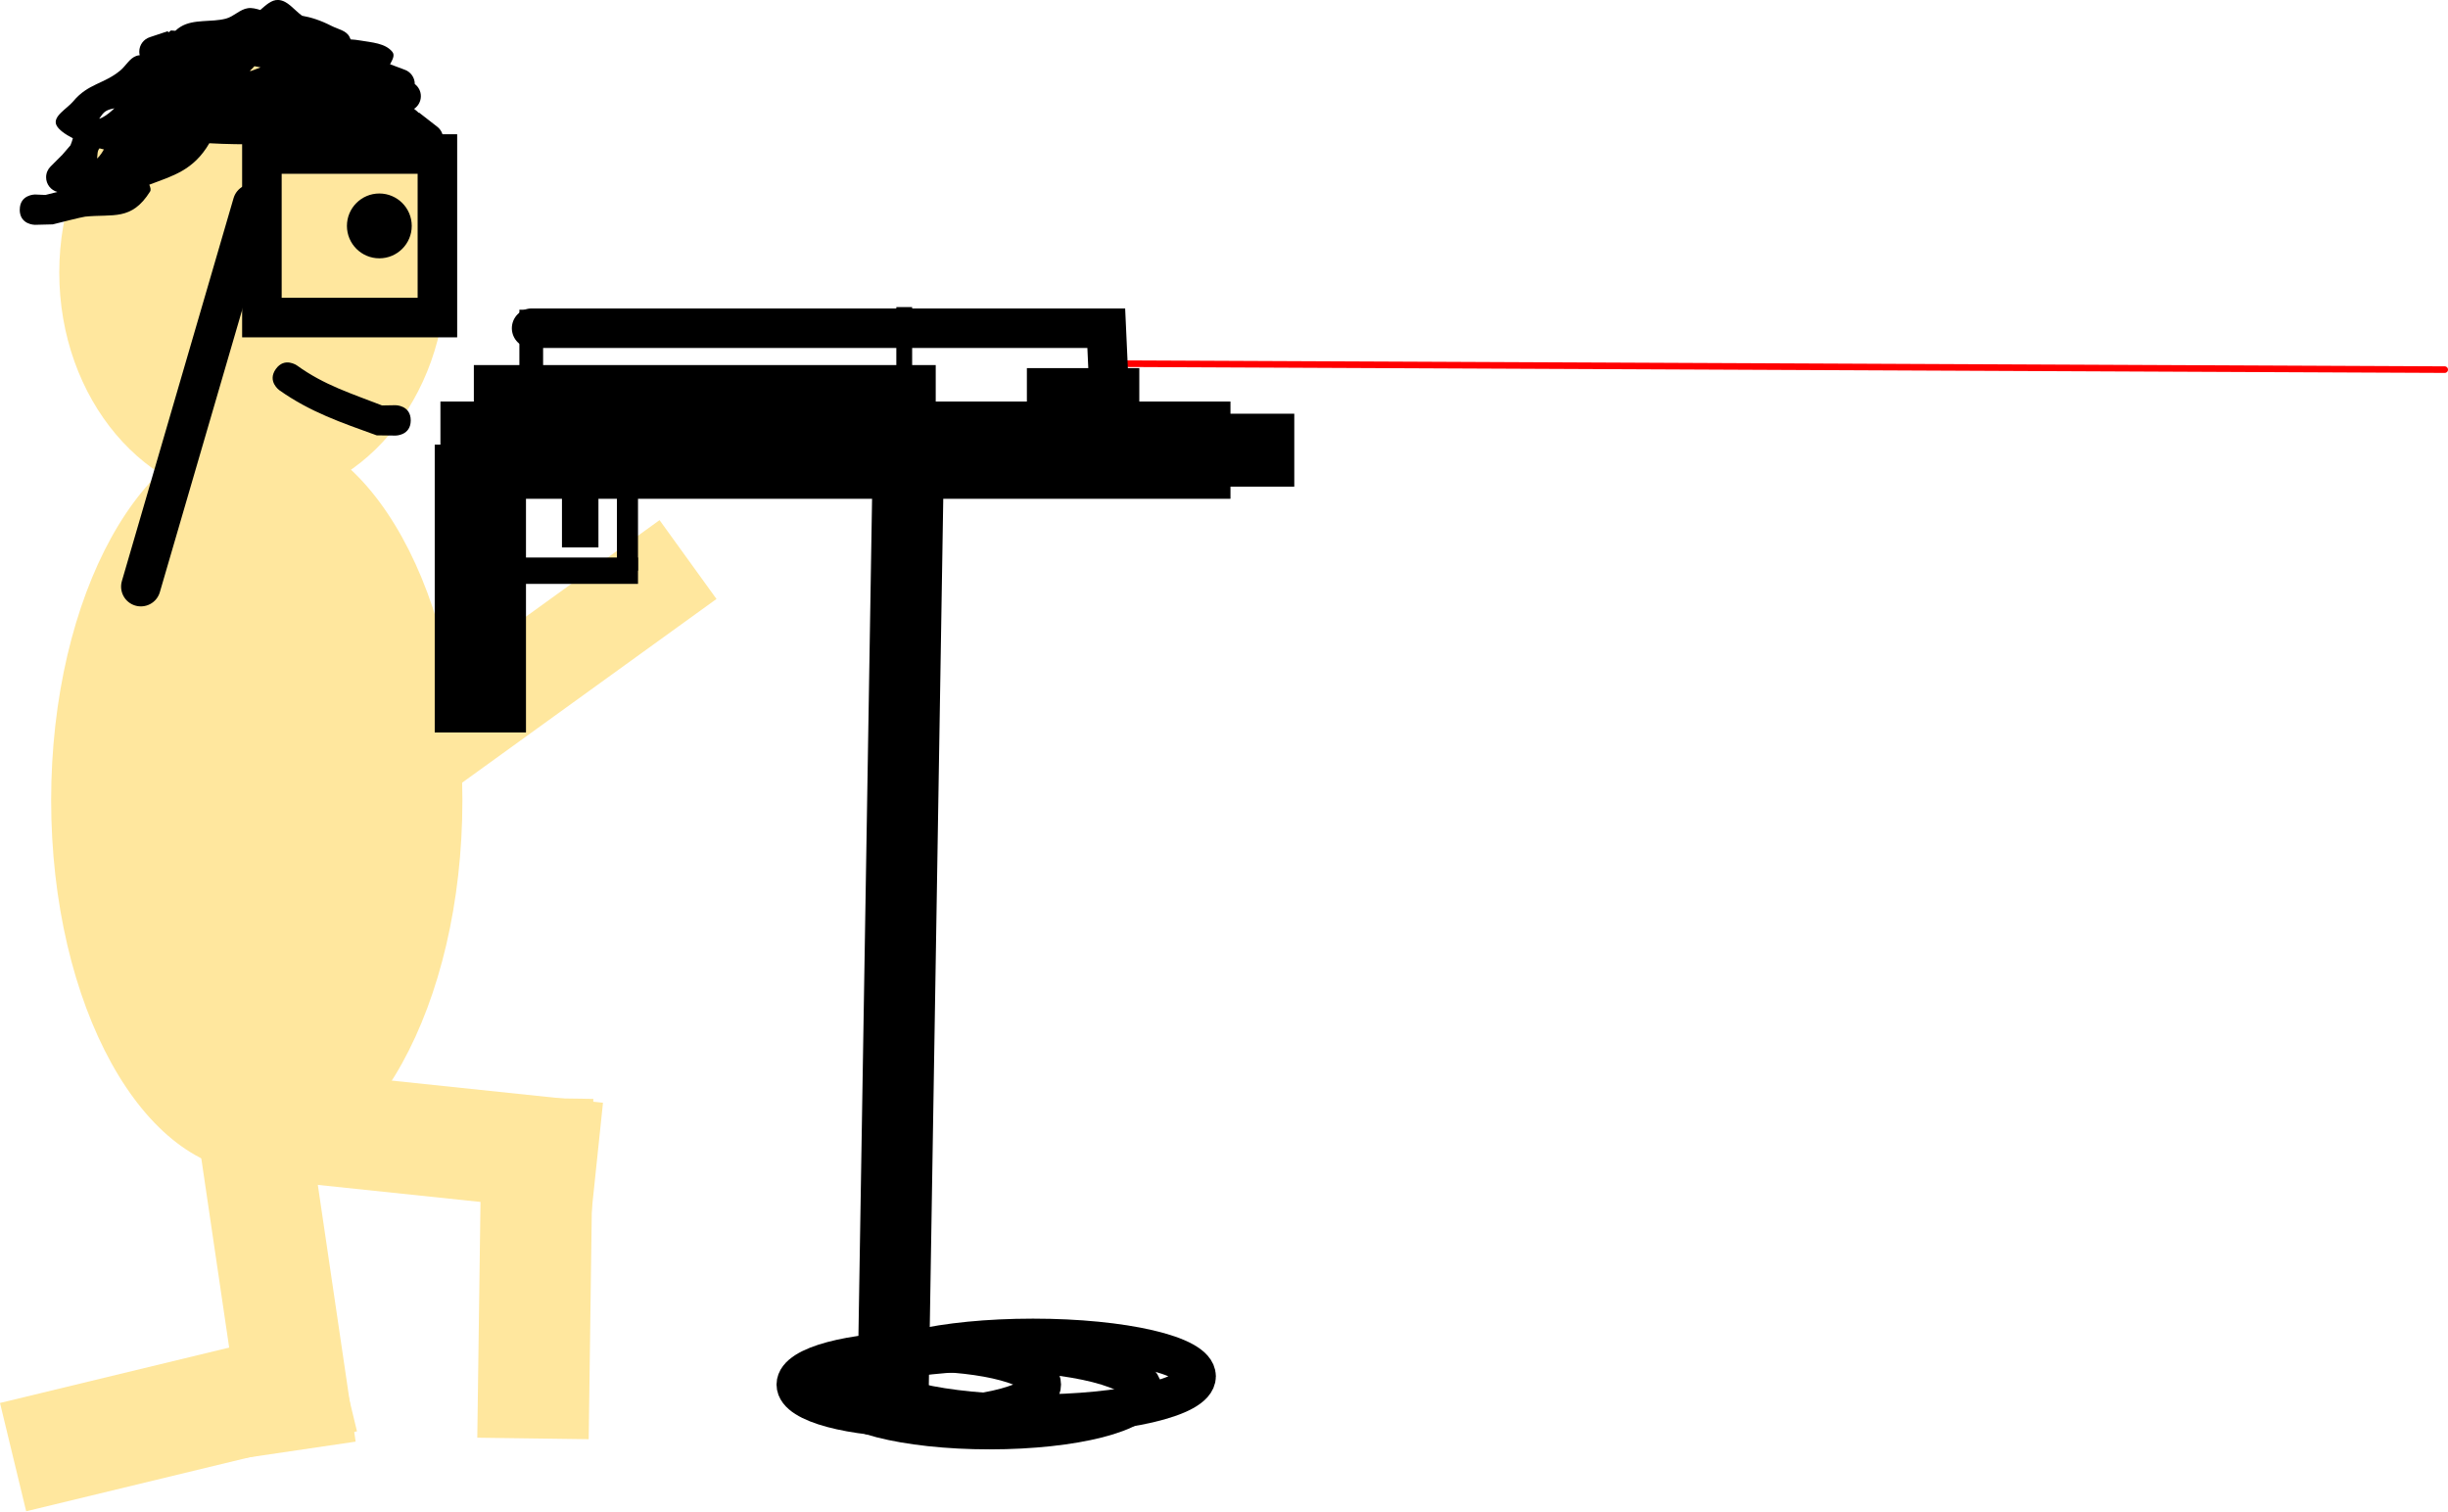
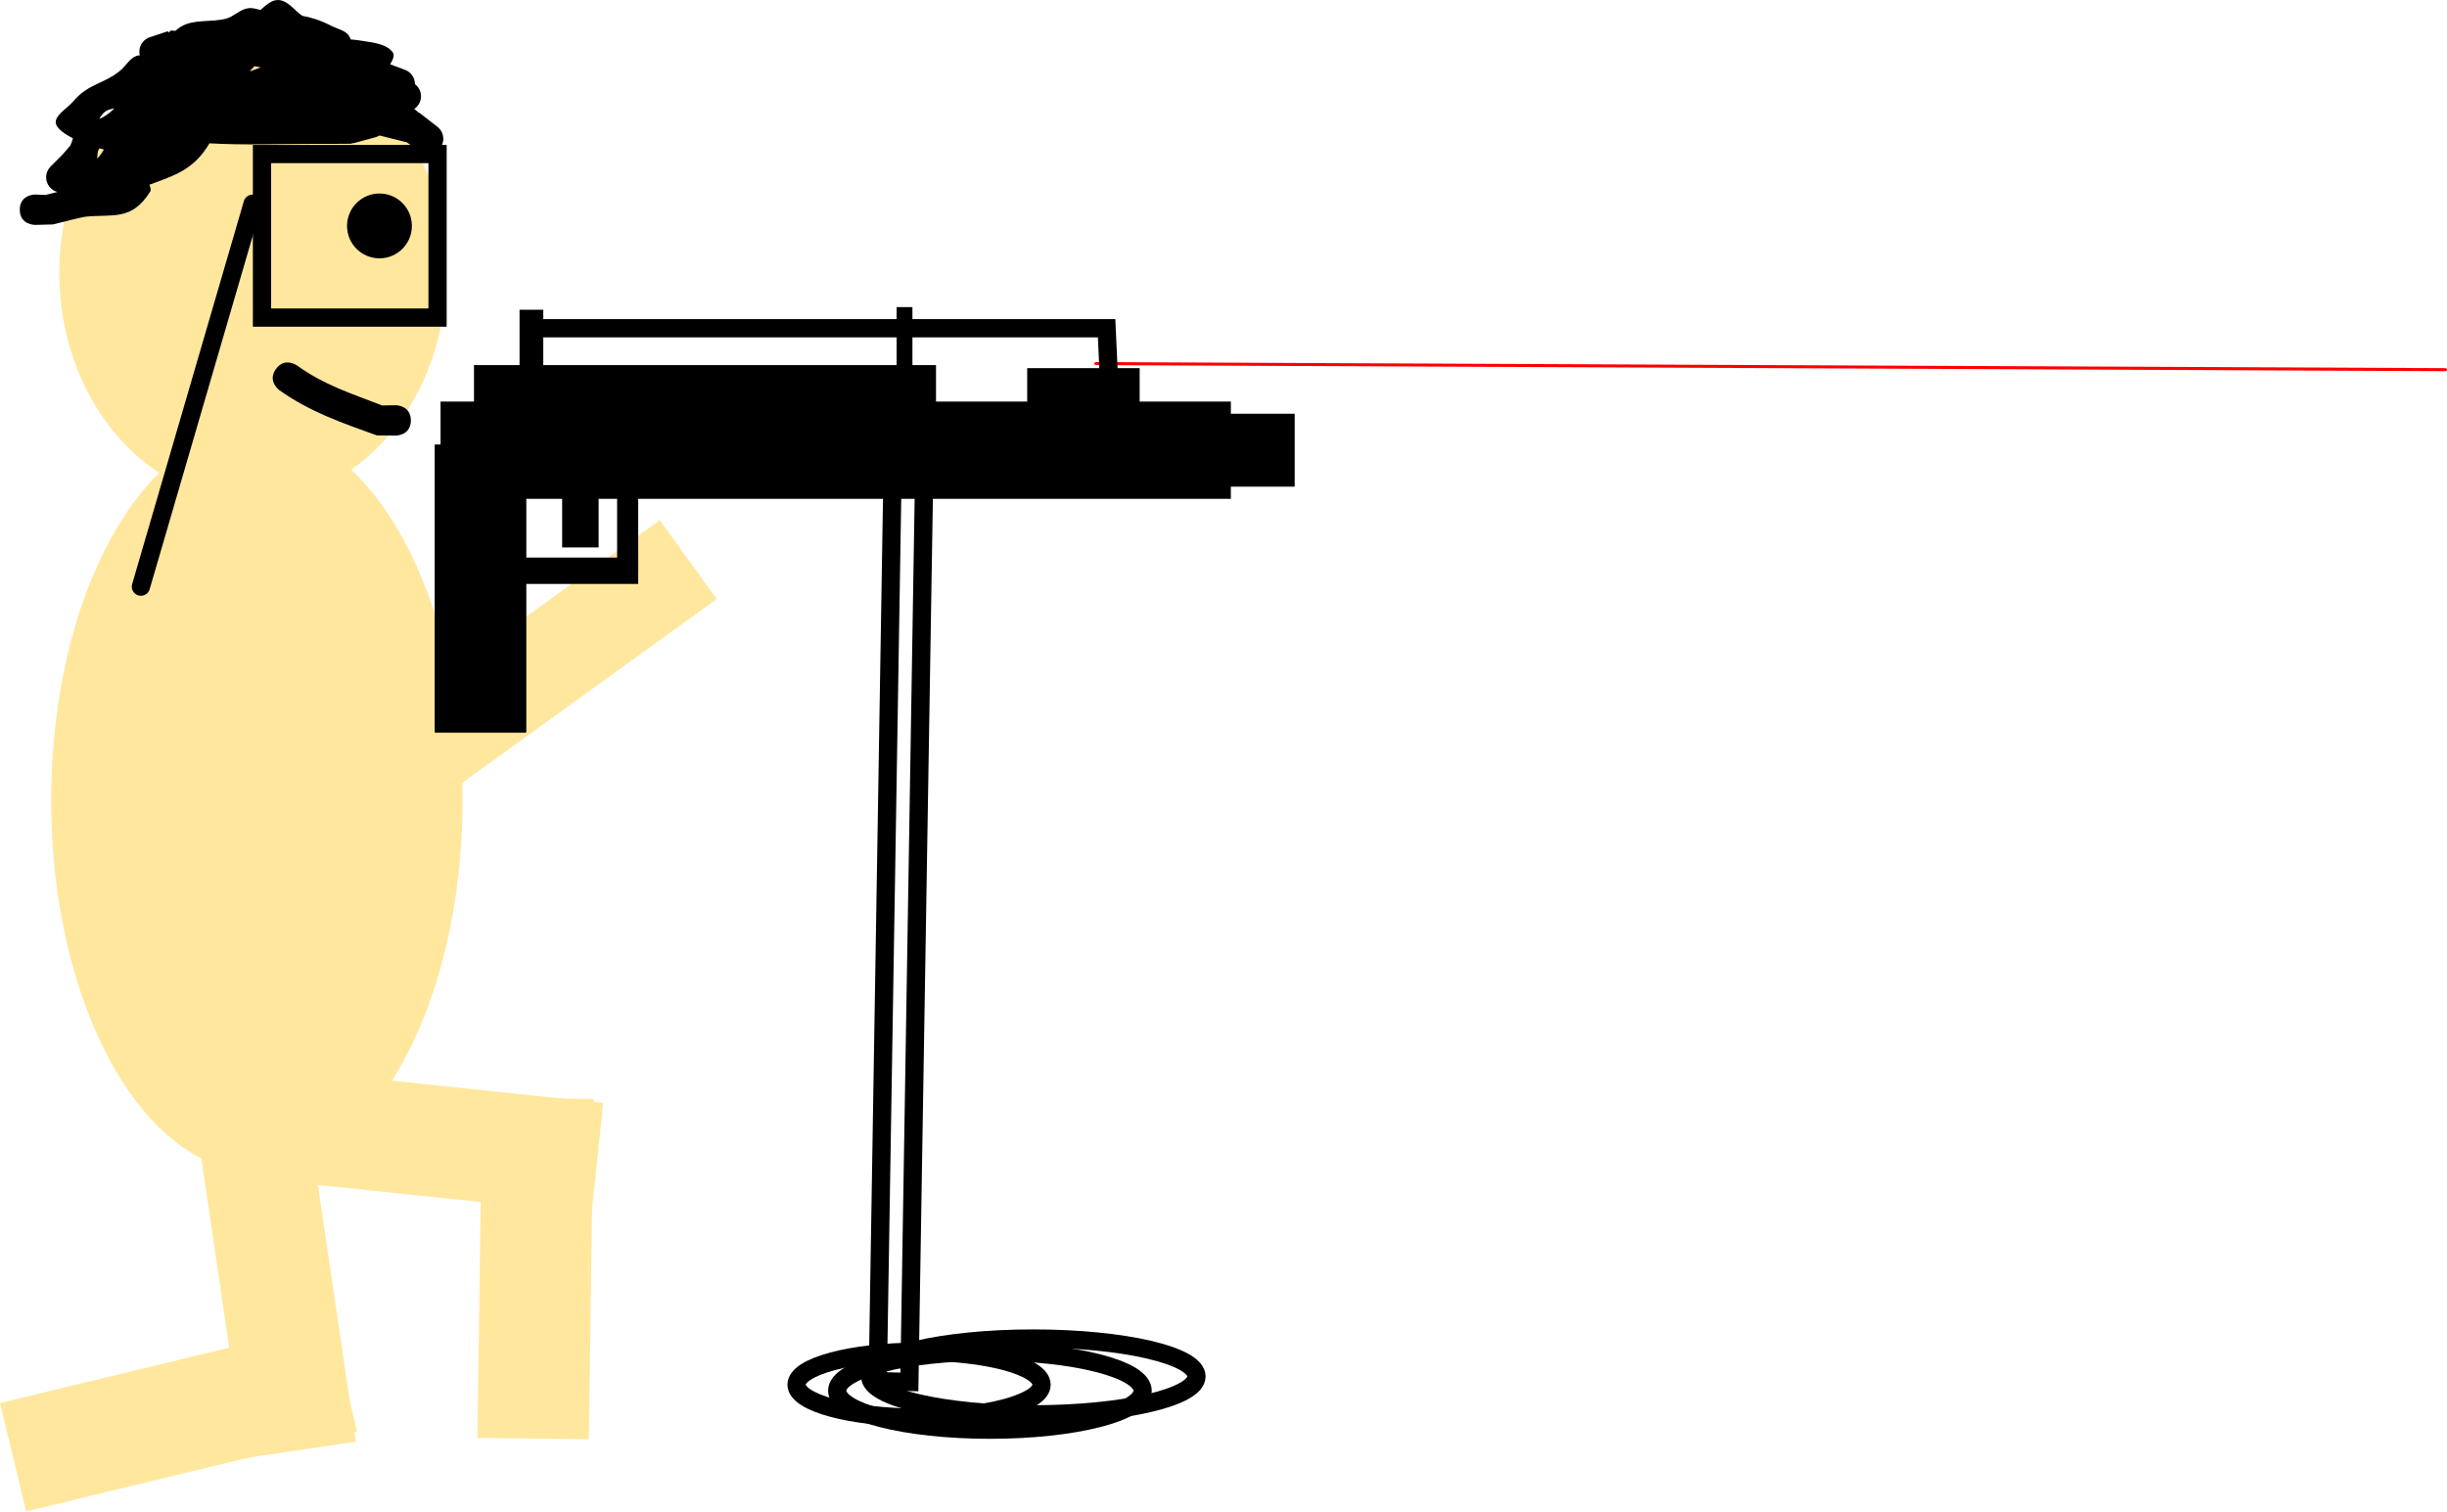
- <svg xmlns="http://www.w3.org/2000/svg" version="1.1" width="185.737" height="114.655" viewBox="0,0,185.737,114.655">
-   <g transform="translate(-221.1127,-126.5822)">
+ <svg xmlns="http://www.w3.org/2000/svg" version="1.1" width="402.643" height="248.732" viewBox="0,0,402.643,248.732">
+   <g transform="translate(-59.34081,-48.15563)">
    <g data-paper-data="{&quot;isPaintingLayer&quot;:true}" fill-rule="nonzero" stroke-linejoin="miter" stroke-miterlimit="10" stroke-dasharray="" stroke-dashoffset="0" style="mix-blend-mode: normal">
-       <path d="M225.61,147.256c0,-9.592 6.572,-17.368 14.678,-17.368c8.107,0 14.678,7.776 14.678,17.368c0,9.592 -6.572,17.368 -14.678,17.368c-8.107,0 -14.678,-7.776 -14.678,-17.368z" fill="#ffe79e" stroke="none" stroke-width="NaN" stroke-linecap="butt" />
-       <path d="M247.435,143.721c0,-1.358 1.101,-2.459 2.459,-2.459c1.358,0 2.459,1.101 2.459,2.459c0,1.358 -1.101,2.459 -2.459,2.459c-1.358,0 -2.459,-1.101 -2.459,-2.459z" fill="#000000" stroke="none" stroke-width="0" stroke-linecap="butt" />
-       <path d="M222.613,142.491c0,-1.153 1.153,-1.153 1.153,-1.153l0.796,0.034c0.18,-0.045 0.52,-0.132 0.904,-0.227c-0.492,-0.131 -0.855,-0.58 -0.855,-1.114c0,-0.318 0.129,-0.607 0.338,-0.815l0.896,-0.896c0.204,-0.237 0.409,-0.475 0.613,-0.712c0.075,-0.168 0.129,-0.352 0.184,-0.536c-0.607,-0.309 -1.08,-0.654 -1.244,-0.987c-0.329,-0.666 0.804,-1.253 1.279,-1.824c1.121,-1.344 2.317,-1.295 3.567,-2.334c0.424,-0.352 0.704,-0.933 1.226,-1.108c0.079,-0.027 0.161,-0.04 0.243,-0.044c-0.021,-0.088 -0.033,-0.18 -0.033,-0.274c0,-0.519 0.342,-0.957 0.813,-1.102l1.358,-0.453l0.034,0.103l0.197,-0.155c0.112,0.009 0.224,0.017 0.336,0.024c0.126,-0.119 0.262,-0.225 0.411,-0.314c0.996,-0.595 2.304,-0.314 3.426,-0.609c0.593,-0.156 1.054,-0.702 1.661,-0.791c0.317,-0.046 0.629,0.041 0.943,0.135c0.426,-0.358 0.847,-0.786 1.371,-0.759c0.704,0.036 1.194,0.753 1.765,1.167c0.014,0.01 0.028,0.02 0.043,0.03c0.687,0.124 1.373,0.335 2.231,0.773c0.467,0.239 1.109,0.344 1.35,0.81c0.036,0.069 0.069,0.14 0.099,0.211c0.239,0.013 0.489,0.041 0.753,0.087c0.841,0.146 1.879,0.194 2.412,0.861c0.207,0.26 0.009,0.592 -0.175,0.936l1.103,0.414c0.45,0.157 0.773,0.585 0.773,1.089c0.28,0.21 0.461,0.545 0.461,0.922c0,0.4 -0.204,0.753 -0.514,0.96c0.073,0.056 0.148,0.116 0.223,0.182c0.046,0.04 0.091,0.082 0.134,0.125l0.019,-0.024l1.374,1.069c0.276,0.211 0.454,0.543 0.454,0.917c0,0.637 -0.516,1.153 -1.153,1.153c-0.255,0 -0.49,-0.083 -0.681,-0.223l-0.93,-0.664c-0.688,-0.16 -1.382,-0.356 -2.08,-0.52c-0.102,0.064 -0.214,0.113 -0.334,0.142l-1.667,0.455l-0.008,-0.028c-0.047,0.02 -0.095,0.04 -0.143,0.058c-0.033,0.013 -2.631,0.01 -2.92,0.01c-2.599,0 -5.225,0.108 -7.824,-0.042c-1.209,2.071 -2.784,2.47 -4.555,3.145c0.074,0.188 0.149,0.377 0.056,0.524c-1.413,2.238 -2.799,1.682 -4.92,1.899c-0.249,0.025 -2.208,0.524 -2.459,0.587l-1.355,0.034c0,0 -1.153,0 -1.153,-1.153zM240.886,131.695c-0.156,-0.031 -0.313,-0.062 -0.47,-0.09c-0.105,0.126 -0.226,0.245 -0.356,0.358h0.111c0.238,-0.09 0.476,-0.179 0.715,-0.267zM229.136,135.018c-0.209,0.129 -0.343,0.356 -0.492,0.562c0.009,0.002 0.018,0.003 0.027,0.005c0.079,-0.028 0.155,-0.061 0.228,-0.1c0.334,-0.178 0.62,-0.424 0.894,-0.689c-0.231,0.049 -0.46,0.1 -0.657,0.222zM228.479,138.61c0.053,-0.047 0.107,-0.102 0.161,-0.165c0.138,-0.16 0.251,-0.34 0.355,-0.525c-0.109,-0.026 -0.22,-0.054 -0.332,-0.084c-0.176,0.184 -0.151,0.498 -0.185,0.774z" fill="#000000" stroke="none" stroke-width="0.5" stroke-linecap="butt" />
-       <path d="M252.277,158.476c0,1.153 -1.153,1.153 -1.153,1.153l-1.435,-0.018c-2.678,-0.971 -5.026,-1.759 -7.381,-3.424c0,0 -0.938,-0.67 -0.268,-1.608c0.67,-0.938 1.608,-0.268 1.608,-0.268c2.063,1.491 4.126,2.124 6.452,3.031l1.024,-0.018c0,0 1.153,0 1.153,1.153z" fill="#000000" stroke="none" stroke-width="0.5" stroke-linecap="butt" />
-       <path d="M256.196,187.295c0,15.577 -6.985,28.204 -15.601,28.204c-8.616,0 -15.601,-12.627 -15.601,-28.204c0,-15.577 6.985,-28.204 15.601,-28.204c8.616,0 15.601,12.627 15.601,28.204z" fill="#ffe79e" stroke="none" stroke-width="0" stroke-linecap="butt" />
-       <path d="M251.551,189.302l-4.32,-5.981l23.924,-17.278l4.32,5.981z" fill="#ffe79e" stroke="none" stroke-width="0" stroke-linecap="butt" />
-       <path d="M239.733,237.187l-3.763,-25.546l8.363,-1.232l3.763,25.546z" fill="#ffe79e" stroke="none" stroke-width="0" stroke-linecap="butt" />
-       <path d="M221.113,233.021l25.099,-6.066l1.986,8.217l-25.099,6.066z" fill="#ffe79e" stroke="none" stroke-width="0" stroke-linecap="butt" />
-       <path d="M265.982,218.652l-25.681,-2.692l0.881,-8.407l25.681,2.692z" fill="#ffe79e" stroke="none" stroke-width="0" stroke-linecap="butt" />
-       <path d="M257.326,235.656l0.351,-25.819l8.453,0.115l-0.351,25.819z" fill="#ffe79e" stroke="none" stroke-width="0" stroke-linecap="butt" />
-       <path d="M254.098,182.145v-21.825h6.917v21.825z" fill="#000000" stroke="none" stroke-width="0" stroke-linecap="butt" />
-       <path d="M254.529,164.424v-7.378h59.943v7.378z" fill="#000000" stroke="none" stroke-width="0" stroke-linecap="butt" />
-       <path d="M263.751,168.113v-7.378h2.767v7.378z" fill="#000000" stroke="none" stroke-width="0" stroke-linecap="butt" />
-       <path d="M254.098,182.145v-21.825h6.917v21.825z" fill="#000000" stroke="none" stroke-width="0" stroke-linecap="butt" />
-       <path d="M257.065,161.657v-7.378h35.044v7.378z" fill="#000000" stroke="none" stroke-width="0" stroke-linecap="butt" />
-       <path d="M299.025,161.888v-7.378h8.53v7.378z" fill="#000000" stroke="none" stroke-width="0" stroke-linecap="butt" />
-       <path d="M313.55,163.502v-5.533h5.764v5.533z" fill="#000000" stroke="none" stroke-width="0" stroke-linecap="butt" />
-       <path d="M406.6,154.625l-102.365,-0.461" fill="none" stroke="#ff0000" stroke-width="0.5" stroke-linecap="round" />
-       <path d="M258.52,170.88v-2h11v2z" fill="#000000" stroke="none" stroke-width="NaN" stroke-linecap="butt" />
-       <path d="M267.92,169.88v-9.4h1.6v9.4z" fill="#000000" stroke="none" stroke-width="0" stroke-linecap="butt" />
-       <path d="M260.52,156.08v-6h1.8v6z" fill="#000000" stroke="none" stroke-width="0" stroke-linecap="butt" />
-       <path d="M289.12,155.48v-5.6h1.2v5.6z" fill="#000000" stroke="none" stroke-width="0" stroke-linecap="butt" />
-       <path d="M240.984,150.675v-12.408h13.316v12.408z" fill="none" stroke="#000000" stroke-width="3" stroke-linecap="butt" />
-       <path d="M231.8,171.087l8.474,-29.053" fill="none" stroke="#000000" stroke-width="3" stroke-linecap="round" />
-       <path d="M261.448,151.483h43.6l0.2,4.4" fill="none" stroke="#000000" stroke-width="3" stroke-linecap="round" />
-       <path d="M287.689,231.358l1.119,-68.694l2.4,0.059l-1.119,68.694z" fill="none" stroke="#000000" stroke-width="3" stroke-linecap="butt" />
-       <path d="M300.115,231.624c0,1.381 -4.16,2.5 -9.292,2.5c-5.132,0 -9.292,-1.119 -9.292,-2.5c0,-1.381 4.16,-2.5 9.292,-2.5c5.132,0 9.292,1.119 9.292,2.5z" fill="none" stroke="#000000" stroke-width="3" stroke-linecap="butt" />
-       <path d="M307.781,232.083c0,1.634 -5.186,2.958 -11.583,2.958c-6.397,0 -11.583,-1.324 -11.583,-2.958c0,-1.634 5.186,-2.958 11.583,-2.958c6.397,0 11.583,1.324 11.583,2.958z" fill="none" stroke="#000000" stroke-width="3" stroke-linecap="butt" />
-       <path d="M287.115,230.999c0,-1.588 5.54,-2.875 12.375,-2.875c6.835,0 12.375,1.287 12.375,2.875c0,1.588 -5.54,2.875 -12.375,2.875c-6.835,0 -12.375,-1.287 -12.375,-2.875z" fill="none" stroke="#000000" stroke-width="3" stroke-linecap="butt" />
+       <path d="M69.097,93.005c0,-20.809 14.257,-37.678 31.843,-37.678c17.586,0 31.843,16.869 31.843,37.678c0,20.809 -14.257,37.678 -31.843,37.678c-17.586,0 -31.843,-16.869 -31.843,-37.678z" fill="#ffe79e" stroke="none" stroke-width="NaN" stroke-linecap="butt" />
+       <path d="M116.445,85.336c0,-2.946 2.389,-5.335 5.335,-5.335c2.946,0 5.335,2.389 5.335,5.335c0,2.946 -2.389,5.335 -5.335,5.335c-2.946,0 -5.335,-2.389 -5.335,-5.335z" fill="#000000" stroke="none" stroke-width="0" stroke-linecap="butt" />
+       <path d="M62.595,82.668c0,-2.501 2.501,-2.501 2.501,-2.501l1.728,0.075c0.391,-0.098 1.127,-0.285 1.961,-0.492c-1.068,-0.285 -1.854,-1.259 -1.854,-2.416c0,-0.691 0.28,-1.316 0.732,-1.768l1.945,-1.945c0.443,-0.515 0.886,-1.03 1.33,-1.545c0.164,-0.364 0.281,-0.763 0.399,-1.162c-1.316,-0.67 -2.342,-1.419 -2.699,-2.14c-0.714,-1.444 1.744,-2.719 2.776,-3.956c2.433,-2.916 5.027,-2.809 7.739,-5.063c0.919,-0.764 1.527,-2.024 2.66,-2.403c0.172,-0.058 0.349,-0.087 0.528,-0.096c-0.046,-0.19 -0.071,-0.389 -0.071,-0.594c0,-1.125 0.743,-2.076 1.765,-2.391l2.946,-0.982l0.075,0.224l0.428,-0.335c0.242,0.019 0.485,0.036 0.728,0.051c0.274,-0.257 0.568,-0.488 0.891,-0.681c2.16,-1.29 4.998,-0.682 7.431,-1.321c1.287,-0.338 2.287,-1.523 3.603,-1.715c0.687,-0.101 1.365,0.089 2.045,0.294c0.923,-0.776 1.837,-1.704 2.975,-1.646c1.528,0.079 2.59,1.635 3.829,2.532c0.031,0.022 0.061,0.044 0.092,0.066c1.491,0.268 2.978,0.727 4.839,1.677c1.014,0.517 2.406,0.746 2.928,1.757c0.078,0.151 0.149,0.304 0.214,0.459c0.519,0.028 1.061,0.09 1.634,0.189c1.824,0.318 4.077,0.42 5.232,1.868c0.45,0.564 0.02,1.285 -0.379,2.03l2.393,0.897c0.977,0.34 1.677,1.269 1.677,2.362c0.607,0.456 1,1.183 1,2.001c0,0.868 -0.443,1.633 -1.115,2.082c0.159,0.121 0.321,0.252 0.484,0.394c0.1,0.087 0.197,0.178 0.291,0.27l0.041,-0.052l2.981,2.318c0.599,0.457 0.986,1.178 0.986,1.99c0,1.381 -1.12,2.501 -2.501,2.501c-0.553,0 -1.063,-0.179 -1.477,-0.483l-2.017,-1.441c-1.493,-0.347 -2.997,-0.773 -4.512,-1.127c-0.221,0.139 -0.465,0.244 -0.725,0.309l-3.615,0.986l-0.016,-0.06c-0.102,0.044 -0.205,0.086 -0.31,0.126c-0.071,0.027 -5.707,0.022 -6.334,0.022c-5.638,0 -11.335,0.234 -16.972,-0.091c-2.623,4.493 -6.039,5.358 -9.881,6.823c0.161,0.407 0.323,0.817 0.122,1.136c-3.066,4.855 -6.072,3.65 -10.674,4.12c-0.54,0.055 -4.79,1.138 -5.335,1.274l-2.941,0.075c0,0 -2.501,0 -2.501,-2.501zM102.237,59.248c-0.339,-0.068 -0.679,-0.134 -1.021,-0.196c-0.228,0.273 -0.49,0.531 -0.771,0.776h0.24c0.517,-0.195 1.034,-0.388 1.552,-0.58zM76.747,66.457c-0.454,0.28 -0.745,0.772 -1.066,1.219c0.02,0.003 0.039,0.007 0.059,0.011c0.171,-0.061 0.336,-0.131 0.495,-0.216c0.724,-0.387 1.346,-0.92 1.939,-1.495c-0.501,0.106 -0.997,0.217 -1.426,0.482zM75.322,74.248c0.116,-0.102 0.233,-0.221 0.35,-0.357c0.299,-0.348 0.544,-0.737 0.771,-1.139c-0.237,-0.056 -0.477,-0.117 -0.72,-0.183c-0.383,0.399 -0.328,1.08 -0.401,1.679z" fill="#000000" stroke="none" stroke-width="0.5" stroke-linecap="butt" />
+       <path d="M126.948,117.346c0,2.501 -2.501,2.501 -2.501,2.501l-3.114,-0.04c-5.81,-2.107 -10.904,-3.815 -16.012,-7.428c0,0 -2.035,-1.454 -0.581,-3.489c1.454,-2.035 3.489,-0.581 3.489,-0.581c4.476,3.235 8.951,4.608 13.997,6.576l2.221,-0.04c0,0 2.501,0 2.501,2.501z" fill="#000000" stroke="none" stroke-width="0.5" stroke-linecap="butt" />
+       <path d="M135.451,179.865c0,33.792 -15.152,61.185 -33.844,61.185c-18.691,0 -33.844,-27.394 -33.844,-61.185c0,-33.792 15.152,-61.185 33.844,-61.185c18.691,0 33.844,27.394 33.844,61.185z" fill="#ffe79e" stroke="none" stroke-width="0" stroke-linecap="butt" />
+       <path d="M125.373,184.22l-9.371,-12.975l51.899,-37.483l9.371,12.975z" fill="#ffe79e" stroke="none" stroke-width="0" stroke-linecap="butt" />
+       <path d="M99.735,288.101l-8.164,-55.419l18.143,-2.673l8.164,55.419z" fill="#ffe79e" stroke="none" stroke-width="0" stroke-linecap="butt" />
+       <path d="M59.341,279.061l54.45,-13.159l4.308,17.826l-54.45,13.159z" fill="#ffe79e" stroke="none" stroke-width="0" stroke-linecap="butt" />
+       <path d="M156.68,247.89l-55.712,-5.84l1.912,-18.239l55.712,5.84z" fill="#ffe79e" stroke="none" stroke-width="0" stroke-linecap="butt" />
+       <path d="M137.902,284.779l0.761,-56.012l18.337,0.249l-0.761,56.012z" fill="#ffe79e" stroke="none" stroke-width="0" stroke-linecap="butt" />
+       <path d="M130.899,168.694v-47.348h15.005v47.348z" fill="#000000" stroke="none" stroke-width="0" stroke-linecap="butt" />
+       <path d="M131.833,130.249v-16.005h130.04v16.005z" fill="#000000" stroke="none" stroke-width="0" stroke-linecap="butt" />
+       <path d="M151.839,138.251v-16.005h6.002v16.005z" fill="#000000" stroke="none" stroke-width="0" stroke-linecap="butt" />
+       <path d="M130.899,168.694v-47.348h15.005v47.348z" fill="#000000" stroke="none" stroke-width="0" stroke-linecap="butt" />
+       <path d="M137.334,124.247v-16.005h76.023v16.005z" fill="#000000" stroke="none" stroke-width="0" stroke-linecap="butt" />
+       <path d="M228.362,124.747v-16.005h18.506v16.005z" fill="#000000" stroke="none" stroke-width="0" stroke-linecap="butt" />
+       <path d="M259.872,128.248v-12.004h12.504v12.004z" fill="#000000" stroke="none" stroke-width="0" stroke-linecap="butt" />
+       <path d="M461.734,108.992l-222.068,-1" fill="none" stroke="#ff0000" stroke-width="0.5" stroke-linecap="round" />
+       <path d="M140.492,144.255v-4.339h23.863v4.339z" fill="#000000" stroke="none" stroke-width="NaN" stroke-linecap="butt" />
+       <path d="M160.884,142.085v-20.392h3.471v20.392z" fill="#000000" stroke="none" stroke-width="0" stroke-linecap="butt" />
+       <path d="M144.83,112.148v-13.016h3.905v13.016z" fill="#000000" stroke="none" stroke-width="0" stroke-linecap="butt" />
+       <path d="M206.875,110.846v-12.149h2.603v12.149z" fill="#000000" stroke="none" stroke-width="0" stroke-linecap="butt" />
+       <path d="M102.45,100.421v-26.917h28.887v26.917z" fill="none" stroke="#000000" stroke-width="3" stroke-linecap="butt" />
+       <path d="M82.526,144.703l18.383,-63.026" fill="none" stroke="#000000" stroke-width="3" stroke-linecap="round" />
+       <path d="M146.844,102.174h94.585l0.434,9.545" fill="none" stroke="#000000" stroke-width="3" stroke-linecap="round" />
+       <path d="M203.77,275.456l2.427,-149.024l5.205,0.129l-2.427,149.024z" fill="none" stroke="#000000" stroke-width="3" stroke-linecap="butt" />
+       <path d="M230.726,276.032c0,2.995 -9.025,5.423 -20.157,5.423c-11.133,0 -20.157,-2.428 -20.157,-5.423c0,-2.995 9.025,-5.423 20.157,-5.423c11.133,0 20.157,2.428 20.157,5.423z" fill="none" stroke="#000000" stroke-width="3" stroke-linecap="butt" />
+       <path d="M247.358,277.026c0,3.544 -11.25,6.418 -25.129,6.418c-13.878,0 -25.129,-2.873 -25.129,-6.418c0,-3.544 11.25,-6.418 25.129,-6.418c13.878,0 25.129,2.873 25.129,6.418z" fill="none" stroke="#000000" stroke-width="3" stroke-linecap="butt" />
+       <path d="M202.524,274.676c0,-3.445 12.019,-6.237 26.846,-6.237c14.827,0 26.846,2.792 26.846,6.237c0,3.445 -12.019,6.237 -26.846,6.237c-14.827,0 -26.846,-2.792 -26.846,-6.237z" fill="none" stroke="#000000" stroke-width="3" stroke-linecap="butt" />
    </g>
  </g>
</svg>
